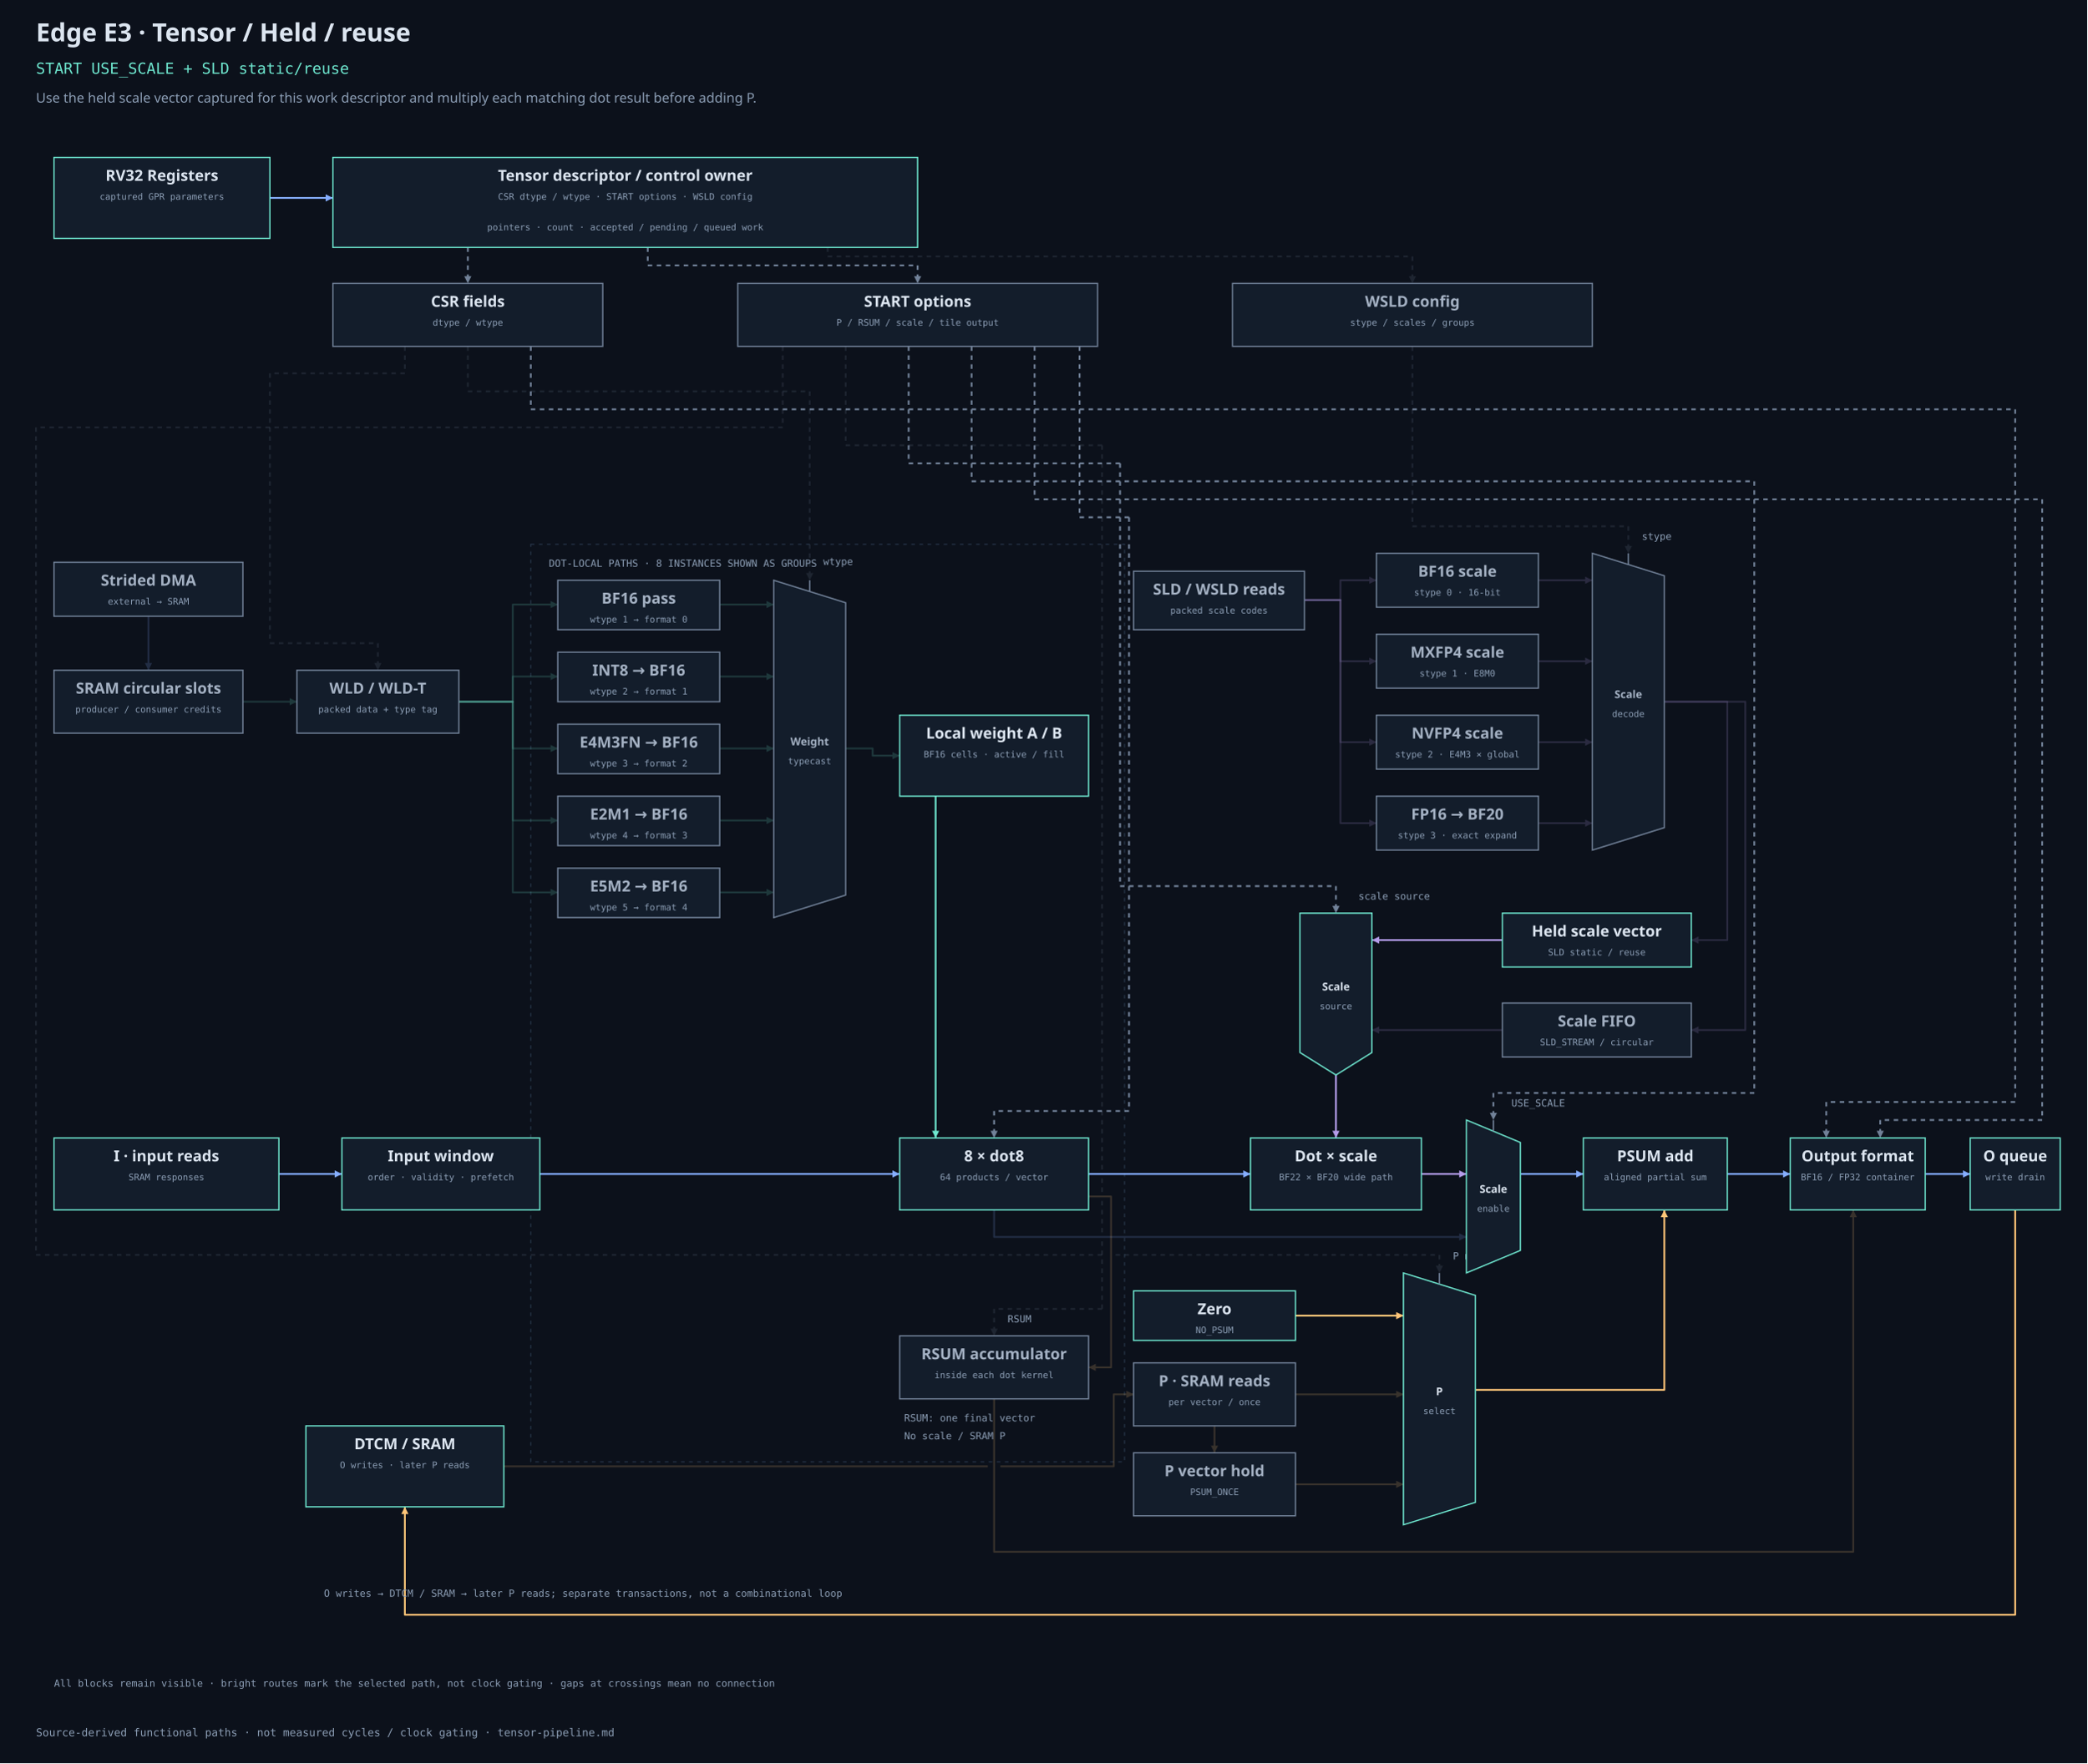
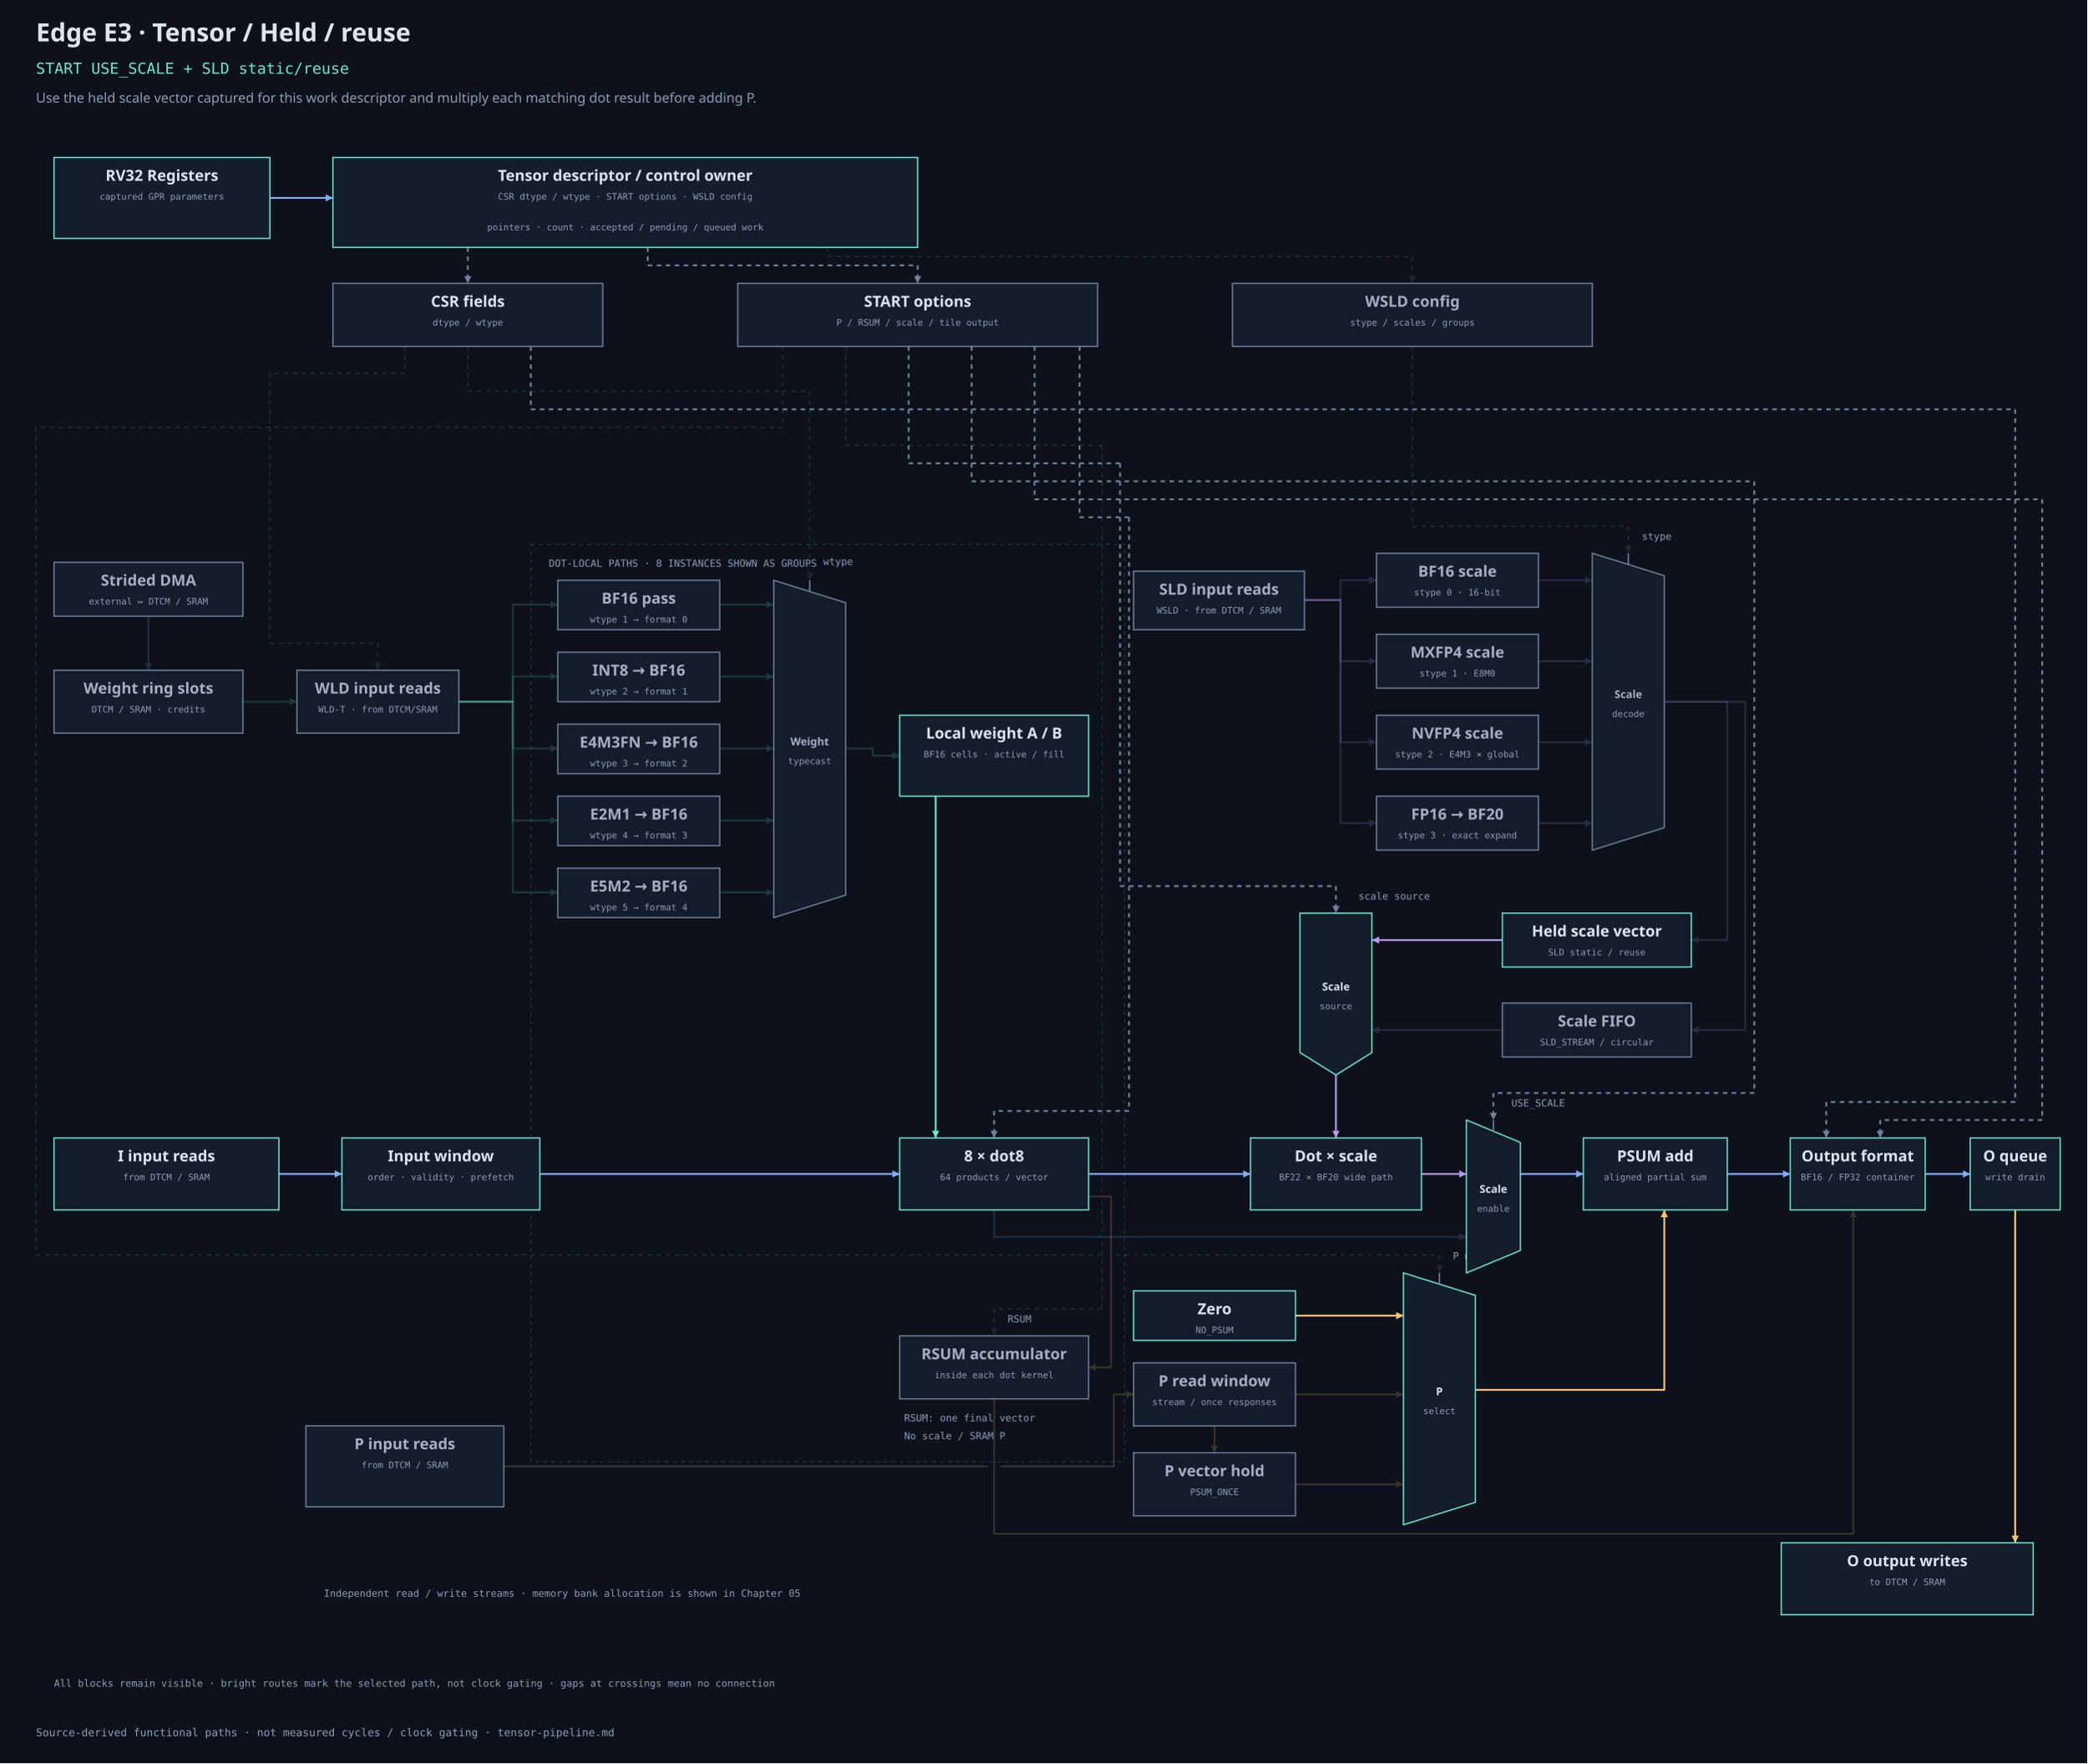
<svg xmlns="http://www.w3.org/2000/svg" width="2320" height="1960" viewBox="0 0 2320 1960">
  <rect width="2320" height="1960" fill="#0c111b" />
  <text x="40" y="46" fill="#dce5f0" font-family="sans-serif" font-size="28" font-weight="700">Edge E3 · Tensor / Held / reuse</text>
  <text x="40" y="82" fill="#6ee7cf" font-family="monospace" font-size="17">START USE_SCALE + SLD static/reuse</text>
  <text x="40" y="114" fill="#8c9eb5" font-family="sans-serif" font-size="15">Use the held scale vector captured for this work descriptor and multiply each matching dot result before adding P.</text>
  <svg x="20" y="135" width="2280" height="1760" viewBox="0 0 2280 1760" role="img" aria-labelledby="tensor-svg-title tensor-svg-desc">
    <style>.tensor-bg{fill:var(--bg,#0c111b)}.tensor-memory{fill:none;stroke:var(--rule,#29394e);stroke-dasharray:4 5}.tensor-title{font:600 17px sans-serif;fill:var(--ink,#dce5f0)}.tensor-sub{font:10px monospace;fill:var(--muted,#8c9eb5)}.tensor-caption{font:11px monospace;fill:var(--muted,#8c9eb5)}.tensor-box{fill:var(--panel,#131d2b);stroke:var(--ink,#dce5f0);stroke-width:1.4}.tensor-wire{fill:none;stroke-width:2;stroke-linejoin:round}.tensor-data{stroke:#85adff}.tensor-weight{stroke:#6ee7cf}.tensor-psum{stroke:#ffc578}.tensor-optional{stroke:#b39be8}.tensor-control{stroke:#718198;stroke-dasharray:5 5}.tensor-arrow-data{fill:#85adff}.tensor-arrow-weight{fill:#6ee7cf}.tensor-arrow-psum{fill:#ffc578}.tensor-arrow-optional{fill:#b39be8}.tensor-arrow-control{fill:#718198}[data-tensor-node]{opacity:1}[data-tensor-path]{opacity:.18}[data-tensor-path].is-active{opacity:1}[data-tensor-node]:not(.is-active) .tensor-box{stroke:var(--muted,#718198)}[data-tensor-node]:not(.is-active) .tensor-title{fill:var(--muted,#a4b1c3)}[data-tensor-node]:not(.is-active) .tensor-sub{fill:var(--muted,#8c9eb5)}.tensor-mux-title{font-size:12px}.tensor-control-source .tensor-box{stroke:#718198!important}.tensor-control-port{stroke:#718198;stroke-width:1.5;fill:none}.is-active .tensor-box{stroke:#6ee7cf}</style>
    <defs>
      <marker id="tensor-arrow-data" viewBox="0 0 8 8" refX="8" refY="4" markerWidth="8" markerHeight="8" markerUnits="userSpaceOnUse" orient="auto">
        <path d="M0 0L8 4L0 8Z" class="tensor-arrow-data" />
      </marker>
      <marker id="tensor-arrow-weight" viewBox="0 0 8 8" refX="8" refY="4" markerWidth="8" markerHeight="8" markerUnits="userSpaceOnUse" orient="auto">
        <path d="M0 0L8 4L0 8Z" class="tensor-arrow-weight" />
      </marker>
      <marker id="tensor-arrow-psum" viewBox="0 0 8 8" refX="8" refY="4" markerWidth="8" markerHeight="8" markerUnits="userSpaceOnUse" orient="auto">
        <path d="M0 0L8 4L0 8Z" class="tensor-arrow-psum" />
      </marker>
      <marker id="tensor-arrow-optional" viewBox="0 0 8 8" refX="8" refY="4" markerWidth="8" markerHeight="8" markerUnits="userSpaceOnUse" orient="auto">
        <path d="M0 0L8 4L0 8Z" class="tensor-arrow-optional" />
      </marker>
      <marker id="tensor-arrow-control" viewBox="0 0 8 8" refX="8" refY="4" markerWidth="8" markerHeight="8" markerUnits="userSpaceOnUse" orient="auto">
        <path d="M0 0L8 4L0 8Z" class="tensor-arrow-control" />
      </marker>
    </defs>
    <rect class="tensor-bg" width="2280" height="1760" />
    <rect class="tensor-memory" x="570" y="470" width="660" height="1020" />
    <text class="tensor-caption" x="590" y="495">DOT-LOCAL PATHS · 8 INSTANCES SHOWN AS GROUPS</text>
    <text class="tensor-caption" x="895" y="493">wtype</text>
    <text class="tensor-caption" x="1805" y="465">stype</text>
    <text class="tensor-caption" x="1660" y="1095">USE_SCALE</text>
    <text class="tensor-caption" x="1490" y="865">scale source</text>
    <text class="tensor-caption" x="1595" y="1265">P mode</text>
    <text class="tensor-caption" x="1100" y="1335">RSUM</text>
    <path data-tensor-path="gpr-owner" class="tensor-wire tensor-data is-active" d="M280 85H350" marker-end="url(#tensor-arrow-data)" />
    <g data-tensor-path="ctrl-wld" class="tensor-wire tensor-control ">
      <path d="M430 250L430 280M430 280L280 280M280 280L280 580M280 580L400 580M400 580L400 610" />
      <path d="M400 602L400 610" marker-end="url(#tensor-arrow-control)" />
    </g>
    <g data-tensor-path="ctrl-weight" class="tensor-wire tensor-control ">
      <path d="M500 250L500 300M500 300L880 300M880 300L880 510" />
      <path d="M880 502L880 510" marker-end="url(#tensor-arrow-control)" />
    </g>
    <g data-tensor-path="ctrl-psum" class="tensor-wire tensor-control ">
      <path d="M850 250L850 340M850 340L20 340M20 340L20 1260M20 1260L1210 1260M1220 1260L1580 1260M1580 1260L1580 1280" />
      <path d="M1580 1272L1580 1280" marker-end="url(#tensor-arrow-control)" />
    </g>
    <g data-tensor-path="ctrl-rsum" class="tensor-wire tensor-control ">
      <path d="M920 250L920 360M920 360L1205 360M1205 360L1205 1165M1205 1175L1205 1190M1205 1200L1205 1235M1205 1245L1205 1320M1205 1320L1085 1320M1085 1320L1085 1350" />
      <path d="M1085 1342L1085 1350" marker-end="url(#tensor-arrow-control)" />
    </g>
    <g data-tensor-path="ctrl-scale" class="tensor-wire tensor-control is-active">
      <path d="M990 250L990 380M990 380L1225 380M1225 380L1225 850M1225 850L1465 850M1465 850L1465 880" />
      <path d="M1465 872L1465 880" marker-end="url(#tensor-arrow-control)" />
    </g>
    <g data-tensor-path="ctrl-enable" class="tensor-wire tensor-control is-active">
      <path d="M1060 250L1060 400M1060 400L1930 400M1930 400L1930 1080M1930 1080L1640 1080M1640 1080L1640 1110" />
      <path d="M1640 1102L1640 1110" marker-end="url(#tensor-arrow-control)" />
    </g>
    <g data-tensor-path="ctrl-stype" class="tensor-wire tensor-control ">
      <path d="M1550 250L1550 450M1550 450L1790 450M1790 450L1790 480" />
      <path d="M1790 472L1790 480" marker-end="url(#tensor-arrow-control)" />
    </g>
    <g data-tensor-path="ctrl-format" class="tensor-wire tensor-control is-active">
      <path d="M570 250L570 320M570 320L2220 320M2220 320L2220 1090M2220 1090L2010 1090M2010 1090L2010 1130" />
      <path d="M2010 1122L2010 1130" marker-end="url(#tensor-arrow-control)" />
    </g>
    <g data-tensor-path="owner-dot" class="tensor-wire tensor-control is-active">
      <path d="M1180 250L1180 440M1180 440L1235 440M1235 440L1235 1100M1235 1100L1085 1100M1085 1100L1085 1130" />
      <path d="M1085 1122L1085 1130" marker-end="url(#tensor-arrow-control)" />
    </g>
    <path data-tensor-path="dma-ring" class="tensor-wire tensor-data " d="M145 550L145 610" marker-end="url(#tensor-arrow-data)" />
    <path data-tensor-path="ring-wld" class="tensor-wire tensor-weight " d="M250 645L310 645" marker-end="url(#tensor-arrow-weight)" />
    <path data-tensor-path="weights" class="tensor-wire tensor-weight is-active" d="M1020 750L1020 1130" marker-end="url(#tensor-arrow-weight)" />
    <path data-tensor-path="input-window" class="tensor-wire tensor-data is-active" d="M290 1170L360 1170" marker-end="url(#tensor-arrow-data)" />
    <path data-tensor-path="window-dot" class="tensor-wire tensor-data is-active" d="M580 1170L980 1170" marker-end="url(#tensor-arrow-data)" />
    <path data-tensor-path="dot-post" class="tensor-wire tensor-data is-active" d="M1190 1170L1370 1170" marker-end="url(#tensor-arrow-data)" />
    <path data-tensor-path="scale-product" class="tensor-wire tensor-optional is-active" d="M1560 1170L1610 1170" marker-end="url(#tensor-arrow-optional)" />
    <path data-tensor-path="scale-bypass" class="tensor-wire tensor-data " d="M1085 1210L1085 1240L1610 1240" marker-end="url(#tensor-arrow-data)" />
    <path data-tensor-path="scaled-to-post" class="tensor-wire tensor-data is-active" d="M1670 1170L1740 1170" marker-end="url(#tensor-arrow-data)" />
    <path data-tensor-path="post-output" class="tensor-wire tensor-data is-active" d="M1900 1170L1970 1170" marker-end="url(#tensor-arrow-data)" />
    <path data-tensor-path="format-output" class="tensor-wire tensor-data is-active" d="M2120 1170L2170 1170" marker-end="url(#tensor-arrow-data)" />
    <path data-tensor-path="rsum-merge" class="tensor-wire tensor-psum " d="M1190 1195L1215 1195L1215 1385L1190 1385" marker-end="url(#tensor-arrow-psum)" />
-     <path data-tensor-path="rsum-output" class="tensor-wire tensor-psum " d="M1085 1420L1085 1590L2040 1590L2040 1210" marker-end="url(#tensor-arrow-psum)" />
+     <path data-tensor-path="rsum-output" class="tensor-wire tensor-psum " d="M1085 1420L1085 1570L2040 1570L2040 1210" marker-end="url(#tensor-arrow-psum)" />
    <path data-tensor-path="static-scale" class="tensor-wire tensor-optional is-active" d="M1650 910L1505 910" marker-end="url(#tensor-arrow-optional)" />
    <path data-tensor-path="stream-scale" class="tensor-wire tensor-optional " d="M1650 1010L1505 1010" marker-end="url(#tensor-arrow-optional)" />
    <path data-tensor-path="scale" class="tensor-wire tensor-optional is-active" d="M1465 1060L1465 1130" marker-end="url(#tensor-arrow-optional)" />
    <path data-tensor-path="sld-static" class="tensor-wire tensor-optional " d="M1830 645L1900 645L1900 910L1860 910" marker-end="url(#tensor-arrow-optional)" />
    <path data-tensor-path="sld-stream" class="tensor-wire tensor-optional " d="M1830 645L1920 645L1920 1010L1860 1010" marker-end="url(#tensor-arrow-optional)" />
    <path data-tensor-path="zero-p" class="tensor-wire tensor-psum is-active" d="M1420 1327.5L1540 1327.5" marker-end="url(#tensor-arrow-psum)" />
    <path data-tensor-path="read-hold" class="tensor-wire tensor-psum " d="M1330 1450L1330 1480" marker-end="url(#tensor-arrow-psum)" />
    <path data-tensor-path="hold-p" class="tensor-wire tensor-psum " d="M1420 1515L1540 1515" marker-end="url(#tensor-arrow-psum)" />
    <path data-tensor-path="stream-p" class="tensor-wire tensor-psum " d="M1420 1415L1540 1415" marker-end="url(#tensor-arrow-psum)" />
    <path data-tensor-path="psum-post" class="tensor-wire tensor-psum is-active" d="M1620 1410L1830 1410L1830 1210" marker-end="url(#tensor-arrow-psum)" />
-     <path data-tensor-path="writeback" class="tensor-wire tensor-psum is-active" d="M2220 1210L2220 1660L430 1660L430 1540" marker-end="url(#tensor-arrow-psum)" />
-     <g data-tensor-path="sram-psum" class="tensor-wire tensor-psum ">
+     <path data-tensor-path="writeback" class="tensor-wire tensor-psum is-active" d="M2220 1210L2220 1580" marker-end="url(#tensor-arrow-psum)" />
+     <g data-tensor-path="p-read-window" class="tensor-wire tensor-psum ">
      <path d="M540 1495L1078 1495M1092 1495L1218 1495L1218 1415L1240 1415" />
      <path d="M1232 1415H1240" marker-end="url(#tensor-arrow-psum)" />
    </g>
    <path data-tensor-path="wld-bf16" class="tensor-wire tensor-weight " d="M490 645L550 645L550 537L600 537" marker-end="url(#tensor-arrow-weight)" />
    <path data-tensor-path="cast-bf16" class="tensor-wire tensor-weight " d="M780 537L840 537" marker-end="url(#tensor-arrow-weight)" />
    <path data-tensor-path="wld-int8" class="tensor-wire tensor-weight " d="M490 645L550 645L550 617L600 617" marker-end="url(#tensor-arrow-weight)" />
    <path data-tensor-path="cast-int8" class="tensor-wire tensor-weight " d="M780 617L840 617" marker-end="url(#tensor-arrow-weight)" />
    <path data-tensor-path="wld-e4m3" class="tensor-wire tensor-weight " d="M490 645L550 645L550 697L600 697" marker-end="url(#tensor-arrow-weight)" />
    <path data-tensor-path="cast-e4m3" class="tensor-wire tensor-weight " d="M780 697L840 697" marker-end="url(#tensor-arrow-weight)" />
    <path data-tensor-path="wld-fp4" class="tensor-wire tensor-weight " d="M490 645L550 645L550 777L600 777" marker-end="url(#tensor-arrow-weight)" />
    <path data-tensor-path="cast-fp4" class="tensor-wire tensor-weight " d="M780 777L840 777" marker-end="url(#tensor-arrow-weight)" />
    <path data-tensor-path="wld-e5m2" class="tensor-wire tensor-weight " d="M490 645L550 645L550 857L600 857" marker-end="url(#tensor-arrow-weight)" />
    <path data-tensor-path="cast-e5m2" class="tensor-wire tensor-weight " d="M780 857L840 857" marker-end="url(#tensor-arrow-weight)" />
    <path data-tensor-path="wld-banks" class="tensor-wire tensor-weight " d="M920 697L950 697L950 705L980 705" marker-end="url(#tensor-arrow-weight)" />
    <path data-tensor-path="sld-bf16" class="tensor-wire tensor-optional " d="M1430 532L1470 532L1470 510L1510 510" marker-end="url(#tensor-arrow-optional)" />
    <path data-tensor-path="decode-bf16" class="tensor-wire tensor-optional " d="M1690 510L1750 510" marker-end="url(#tensor-arrow-optional)" />
    <path data-tensor-path="sld-mx" class="tensor-wire tensor-optional " d="M1430 532L1470 532L1470 600L1510 600" marker-end="url(#tensor-arrow-optional)" />
    <path data-tensor-path="decode-mx" class="tensor-wire tensor-optional " d="M1690 600L1750 600" marker-end="url(#tensor-arrow-optional)" />
    <path data-tensor-path="sld-nv" class="tensor-wire tensor-optional " d="M1430 532L1470 532L1470 690L1510 690" marker-end="url(#tensor-arrow-optional)" />
    <path data-tensor-path="decode-nv" class="tensor-wire tensor-optional " d="M1690 690L1750 690" marker-end="url(#tensor-arrow-optional)" />
    <path data-tensor-path="sld-fp16" class="tensor-wire tensor-optional " d="M1430 532L1470 532L1470 780L1510 780" marker-end="url(#tensor-arrow-optional)" />
    <path data-tensor-path="decode-fp16" class="tensor-wire tensor-optional " d="M1690 780L1750 780" marker-end="url(#tensor-arrow-optional)" />
    <g data-tensor-path="owner-csr" class="tensor-wire tensor-control is-active">
      <path d="M500 140L500 180" />
      <path d="M500 172L500 180" marker-end="url(#tensor-arrow-control)" />
    </g>
    <g data-tensor-path="owner-start" class="tensor-wire tensor-control is-active">
      <path d="M700 140L700 160M700 160L1000 160M1000 160L1000 180" />
      <path d="M1000 172L1000 180" marker-end="url(#tensor-arrow-control)" />
    </g>
    <g data-tensor-path="owner-wsld" class="tensor-wire tensor-control ">
      <path d="M900 140L900 150M900 150L1550 150M1550 150L1550 180" />
      <path d="M1550 172L1550 180" marker-end="url(#tensor-arrow-control)" />
    </g>
    <g data-tensor-path="ctrl-tile-format" class="tensor-wire tensor-control is-active">
      <path d="M1130 250L1130 420M1130 420L2250 420M2250 420L2250 1110M2250 1110L2070 1110M2070 1110L2070 1130" />
      <path d="M2070 1122L2070 1130" marker-end="url(#tensor-arrow-control)" />
    </g>
    <g data-tensor-node="gpr" class="is-active " role="button" tabindex="0" aria-label="RV32 Registers: explore this path">
      <rect class="tensor-box" x="40" y="40" width="240" height="90" />
      <text class="tensor-title " x="160" y="66" text-anchor="middle">RV32 Registers</text>
      <text class="tensor-sub" x="160" y="87" text-anchor="middle">captured GPR parameters</text>
    </g>
    <g data-tensor-node="owner" class="is-active " role="button" tabindex="0" aria-label="Tensor descriptor / control owner: explore this path">
      <rect class="tensor-box" x="350" y="40" width="650" height="100" />
      <text class="tensor-title " x="675" y="66" text-anchor="middle">Tensor descriptor / control owner</text>
      <text class="tensor-sub" x="675" y="87" text-anchor="middle">CSR dtype / wtype · START options · WSLD config</text>
      <text class="tensor-sub" x="675" y="121" text-anchor="middle">pointers · count · accepted / pending / queued work</text>
    </g>
    <g data-tensor-node="dma" class=" " role="button" tabindex="0" aria-label="Strided DMA: explore this path">
      <rect class="tensor-box" x="40" y="490" width="210" height="60" />
      <text class="tensor-title " x="145" y="516" text-anchor="middle">Strided DMA</text>
-       <text class="tensor-sub" x="145" y="537" text-anchor="middle">external → SRAM</text>
-     </g>
-     <g data-tensor-node="ring" class=" " role="button" tabindex="0" aria-label="SRAM circular slots: explore this path">
+       <text class="tensor-sub" x="145" y="537" text-anchor="middle">external ↔ DTCM / SRAM</text>
+     </g>
+     <g data-tensor-node="ring" class=" " role="button" tabindex="0" aria-label="Weight ring slots: explore this path">
      <rect class="tensor-box" x="40" y="610" width="210" height="70" />
-       <text class="tensor-title " x="145" y="636" text-anchor="middle">SRAM circular slots</text>
-       <text class="tensor-sub" x="145" y="657" text-anchor="middle">producer / consumer credits</text>
-     </g>
-     <g data-tensor-node="wld" class=" " role="button" tabindex="0" aria-label="WLD / WLD-T: explore this path">
+       <text class="tensor-title " x="145" y="636" text-anchor="middle">Weight ring slots</text>
+       <text class="tensor-sub" x="145" y="657" text-anchor="middle">DTCM / SRAM · credits</text>
+     </g>
+     <g data-tensor-node="wld" class=" " role="button" tabindex="0" aria-label="WLD input reads: explore this path">
      <rect class="tensor-box" x="310" y="610" width="180" height="70" />
-       <text class="tensor-title " x="400" y="636" text-anchor="middle">WLD / WLD-T</text>
-       <text class="tensor-sub" x="400" y="657" text-anchor="middle">packed data + type tag</text>
+       <text class="tensor-title " x="400" y="636" text-anchor="middle">WLD input reads</text>
+       <text class="tensor-sub" x="400" y="657" text-anchor="middle">WLD-T · from DTCM/SRAM</text>
    </g>
    <g data-tensor-node="w-bf16" class=" " role="button" tabindex="0" aria-label="BF16 pass: explore this path">
      <rect class="tensor-box" x="600" y="510" width="180" height="55" />
      <text class="tensor-title " x="690" y="536" text-anchor="middle">BF16 pass</text>
      <text class="tensor-sub" x="690" y="557" text-anchor="middle">wtype 1 → format 0</text>
    </g>
    <g data-tensor-node="w-int8" class=" " role="button" tabindex="0" aria-label="INT8 → BF16: explore this path">
      <rect class="tensor-box" x="600" y="590" width="180" height="55" />
      <text class="tensor-title " x="690" y="616" text-anchor="middle">INT8 → BF16</text>
      <text class="tensor-sub" x="690" y="637" text-anchor="middle">wtype 2 → format 1</text>
    </g>
    <g data-tensor-node="w-e4m3" class=" " role="button" tabindex="0" aria-label="E4M3FN → BF16: explore this path">
      <rect class="tensor-box" x="600" y="670" width="180" height="55" />
      <text class="tensor-title " x="690" y="696" text-anchor="middle">E4M3FN → BF16</text>
      <text class="tensor-sub" x="690" y="717" text-anchor="middle">wtype 3 → format 2</text>
    </g>
    <g data-tensor-node="w-fp4" class=" " role="button" tabindex="0" aria-label="E2M1 → BF16: explore this path">
      <rect class="tensor-box" x="600" y="750" width="180" height="55" />
      <text class="tensor-title " x="690" y="776" text-anchor="middle">E2M1 → BF16</text>
      <text class="tensor-sub" x="690" y="797" text-anchor="middle">wtype 4 → format 3</text>
    </g>
    <g data-tensor-node="w-e5m2" class=" " role="button" tabindex="0" aria-label="E5M2 → BF16: explore this path">
      <rect class="tensor-box" x="600" y="830" width="180" height="55" />
      <text class="tensor-title " x="690" y="856" text-anchor="middle">E5M2 → BF16</text>
      <text class="tensor-sub" x="690" y="877" text-anchor="middle">wtype 5 → format 4</text>
    </g>
    <g data-tensor-node="wselect" class=" " role="button" tabindex="0" aria-label="Weight: explore this path">
      <path class="tensor-box" d="M840 510L920 535V860L840 885Z" />
      <path class="tensor-control-port" d="M880 510V522.5" />
      <text class="tensor-title tensor-mux-title" x="880" y="693.5" text-anchor="middle">Weight</text>
      <text class="tensor-sub" x="880" y="714.5" text-anchor="middle">typecast</text>
    </g>
    <g data-tensor-node="banks" class="is-active " role="button" tabindex="0" aria-label="Local weight A / B: explore this path">
      <rect class="tensor-box" x="980" y="660" width="210" height="90" />
      <text class="tensor-title " x="1085" y="686" text-anchor="middle">Local weight A / B</text>
      <text class="tensor-sub" x="1085" y="707" text-anchor="middle">BF16 cells · active / fill</text>
    </g>
-     <g data-tensor-node="input" class="is-active " role="button" tabindex="0" aria-label="I · input reads: explore this path">
+     <g data-tensor-node="input" class="is-active " role="button" tabindex="0" aria-label="I input reads: explore this path">
      <rect class="tensor-box" x="40" y="1130" width="250" height="80" />
-       <text class="tensor-title " x="165" y="1156" text-anchor="middle">I · input reads</text>
-       <text class="tensor-sub" x="165" y="1177" text-anchor="middle">SRAM responses</text>
+       <text class="tensor-title " x="165" y="1156" text-anchor="middle">I input reads</text>
+       <text class="tensor-sub" x="165" y="1177" text-anchor="middle">from DTCM / SRAM</text>
    </g>
    <g data-tensor-node="window" class="is-active " role="button" tabindex="0" aria-label="Input window: explore this path">
      <rect class="tensor-box" x="360" y="1130" width="220" height="80" />
      <text class="tensor-title " x="470" y="1156" text-anchor="middle">Input window</text>
      <text class="tensor-sub" x="470" y="1177" text-anchor="middle">order · validity · prefetch</text>
    </g>
    <g data-tensor-node="dot" class="is-active " role="button" tabindex="0" aria-label="8 × dot8: explore this path">
      <rect class="tensor-box" x="980" y="1130" width="210" height="80" />
      <text class="tensor-title " x="1085" y="1156" text-anchor="middle">8 × dot8</text>
      <text class="tensor-sub" x="1085" y="1177" text-anchor="middle">64 products / vector</text>
    </g>
    <g data-tensor-node="rsum" class=" " role="button" tabindex="0" aria-label="RSUM accumulator: explore this path">
      <rect class="tensor-box" x="980" y="1350" width="210" height="70" />
      <text class="tensor-title " x="1085" y="1376" text-anchor="middle">RSUM accumulator</text>
      <text class="tensor-sub" x="1085" y="1397" text-anchor="middle">inside each dot kernel</text>
    </g>
-     <g data-tensor-node="sld" class=" " role="button" tabindex="0" aria-label="SLD / WSLD reads: explore this path">
+     <g data-tensor-node="sld" class=" " role="button" tabindex="0" aria-label="SLD input reads: explore this path">
      <rect class="tensor-box" x="1240" y="500" width="190" height="65" />
-       <text class="tensor-title " x="1335" y="526" text-anchor="middle">SLD / WSLD reads</text>
-       <text class="tensor-sub" x="1335" y="547" text-anchor="middle">packed scale codes</text>
+       <text class="tensor-title " x="1335" y="526" text-anchor="middle">SLD input reads</text>
+       <text class="tensor-sub" x="1335" y="547" text-anchor="middle">WSLD · from DTCM / SRAM</text>
    </g>
    <g data-tensor-node="s-bf16" class=" " role="button" tabindex="0" aria-label="BF16 scale: explore this path">
      <rect class="tensor-box" x="1510" y="480" width="180" height="60" />
      <text class="tensor-title " x="1600" y="506" text-anchor="middle">BF16 scale</text>
      <text class="tensor-sub" x="1600" y="527" text-anchor="middle">stype 0 · 16-bit</text>
    </g>
    <g data-tensor-node="s-mx" class=" " role="button" tabindex="0" aria-label="MXFP4 scale: explore this path">
      <rect class="tensor-box" x="1510" y="570" width="180" height="60" />
      <text class="tensor-title " x="1600" y="596" text-anchor="middle">MXFP4 scale</text>
      <text class="tensor-sub" x="1600" y="617" text-anchor="middle">stype 1 · E8M0</text>
    </g>
    <g data-tensor-node="s-nv" class=" " role="button" tabindex="0" aria-label="NVFP4 scale: explore this path">
      <rect class="tensor-box" x="1510" y="660" width="180" height="60" />
      <text class="tensor-title " x="1600" y="686" text-anchor="middle">NVFP4 scale</text>
      <text class="tensor-sub" x="1600" y="707" text-anchor="middle">stype 2 · E4M3 × global</text>
    </g>
    <g data-tensor-node="s-fp16" class=" " role="button" tabindex="0" aria-label="FP16 → BF20: explore this path">
      <rect class="tensor-box" x="1510" y="750" width="180" height="60" />
      <text class="tensor-title " x="1600" y="776" text-anchor="middle">FP16 → BF20</text>
      <text class="tensor-sub" x="1600" y="797" text-anchor="middle">stype 3 · exact expand</text>
    </g>
    <g data-tensor-node="stype" class=" " role="button" tabindex="0" aria-label="Scale: explore this path">
      <path class="tensor-box" d="M1750 480L1830 505V785L1750 810Z" />
      <path class="tensor-control-port" d="M1790 480V492.5" />
      <text class="tensor-title tensor-mux-title" x="1790" y="641" text-anchor="middle">Scale</text>
      <text class="tensor-sub" x="1790" y="662" text-anchor="middle">decode</text>
    </g>
    <g data-tensor-node="scale-hold" class="is-active " role="button" tabindex="0" aria-label="Held scale vector: explore this path">
      <rect class="tensor-box" x="1650" y="880" width="210" height="60" />
      <text class="tensor-title " x="1755" y="906" text-anchor="middle">Held scale vector</text>
      <text class="tensor-sub" x="1755" y="927" text-anchor="middle">SLD static / reuse</text>
    </g>
    <g data-tensor-node="scale-fifo" class=" " role="button" tabindex="0" aria-label="Scale FIFO: explore this path">
      <rect class="tensor-box" x="1650" y="980" width="210" height="60" />
      <text class="tensor-title " x="1755" y="1006" text-anchor="middle">Scale FIFO</text>
      <text class="tensor-sub" x="1755" y="1027" text-anchor="middle">SLD_STREAM / circular</text>
    </g>
    <g data-tensor-node="scale-source" class="is-active " role="button" tabindex="0" aria-label="Scale: explore this path">
      <path class="tensor-box" d="M1425 880H1505V1035L1465 1060L1425 1035Z" />
      <text class="tensor-title tensor-mux-title" x="1465" y="966" text-anchor="middle">Scale</text>
      <text class="tensor-sub" x="1465" y="987" text-anchor="middle">source</text>
    </g>
    <g data-tensor-node="scale-mul" class="is-active " role="button" tabindex="0" aria-label="Dot × scale: explore this path">
      <rect class="tensor-box" x="1370" y="1130" width="190" height="80" />
      <text class="tensor-title " x="1465" y="1156" text-anchor="middle">Dot × scale</text>
      <text class="tensor-sub" x="1465" y="1177" text-anchor="middle">BF22 × BF20 wide path</text>
    </g>
    <g data-tensor-node="scale-select" class="is-active " role="button" tabindex="0" aria-label="Scale: explore this path">
      <path class="tensor-box" d="M1610 1110L1670 1135V1255L1610 1280Z" />
      <path class="tensor-control-port" d="M1640 1110V1122.5" />
      <text class="tensor-title tensor-mux-title" x="1640" y="1191" text-anchor="middle">Scale</text>
      <text class="tensor-sub" x="1640" y="1212" text-anchor="middle">enable</text>
    </g>
    <g data-tensor-node="post" class="is-active " role="button" tabindex="0" aria-label="PSUM add: explore this path">
      <rect class="tensor-box" x="1740" y="1130" width="160" height="80" />
      <text class="tensor-title " x="1820" y="1156" text-anchor="middle">PSUM add</text>
      <text class="tensor-sub" x="1820" y="1177" text-anchor="middle">aligned partial sum</text>
    </g>
-     <g data-tensor-node="psum" class=" " role="button" tabindex="0" aria-label="P · SRAM reads: explore this path">
+     <g data-tensor-node="psum" class=" " role="button" tabindex="0" aria-label="P read window: explore this path">
      <rect class="tensor-box" x="1240" y="1380" width="180" height="70" />
-       <text class="tensor-title " x="1330" y="1406" text-anchor="middle">P · SRAM reads</text>
-       <text class="tensor-sub" x="1330" y="1427" text-anchor="middle">per vector / once</text>
-     </g>
-     <g data-tensor-node="psum-memory" class="is-active " role="button" tabindex="0" aria-label="DTCM / SRAM: explore this path">
+       <text class="tensor-title " x="1330" y="1406" text-anchor="middle">P read window</text>
+       <text class="tensor-sub" x="1330" y="1427" text-anchor="middle">stream / once responses</text>
+     </g>
+     <g data-tensor-node="p-input" class=" " role="button" tabindex="0" aria-label="P input reads: explore this path">
      <rect class="tensor-box" x="320" y="1450" width="220" height="90" />
-       <text class="tensor-title " x="430" y="1476" text-anchor="middle">DTCM / SRAM</text>
-       <text class="tensor-sub" x="430" y="1497" text-anchor="middle">O writes · later P reads</text>
+       <text class="tensor-title " x="430" y="1476" text-anchor="middle">P input reads</text>
+       <text class="tensor-sub" x="430" y="1497" text-anchor="middle">from DTCM / SRAM</text>
    </g>
    <g data-tensor-node="zero" class="is-active " role="button" tabindex="0" aria-label="Zero: explore this path">
      <rect class="tensor-box" x="1240" y="1300" width="180" height="55" />
      <text class="tensor-title " x="1330" y="1326" text-anchor="middle">Zero</text>
      <text class="tensor-sub" x="1330" y="1347" text-anchor="middle">NO_PSUM</text>
    </g>
    <g data-tensor-node="psum-hold" class=" " role="button" tabindex="0" aria-label="P vector hold: explore this path">
      <rect class="tensor-box" x="1240" y="1480" width="180" height="70" />
      <text class="tensor-title " x="1330" y="1506" text-anchor="middle">P vector hold</text>
      <text class="tensor-sub" x="1330" y="1527" text-anchor="middle">PSUM_ONCE</text>
    </g>
    <g data-tensor-node="psum-select" class="is-active " role="button" tabindex="0" aria-label="P: explore this path">
      <path class="tensor-box" d="M1540 1280L1620 1305V1535L1540 1560Z" />
      <path class="tensor-control-port" d="M1580 1280V1292.5" />
      <text class="tensor-title tensor-mux-title" x="1580" y="1416" text-anchor="middle">P</text>
      <text class="tensor-sub" x="1580" y="1437" text-anchor="middle">select</text>
    </g>
    <g data-tensor-node="format" class="is-active " role="button" tabindex="0" aria-label="Output format: explore this path">
      <rect class="tensor-box" x="1970" y="1130" width="150" height="80" />
      <text class="tensor-title " x="2045" y="1156" text-anchor="middle">Output format</text>
      <text class="tensor-sub" x="2045" y="1177" text-anchor="middle">BF16 / FP32 container</text>
    </g>
    <g data-tensor-node="output" class="is-active " role="button" tabindex="0" aria-label="O queue: explore this path">
      <rect class="tensor-box" x="2170" y="1130" width="100" height="80" />
      <text class="tensor-title " x="2220" y="1156" text-anchor="middle">O queue</text>
      <text class="tensor-sub" x="2220" y="1177" text-anchor="middle">write drain</text>
    </g>
+     <g data-tensor-node="o-writes" class="is-active " role="button" tabindex="0" aria-label="O output writes: explore this path">
+       <rect class="tensor-box" x="1960" y="1580" width="280" height="80" />
+       <text class="tensor-title " x="2100" y="1606" text-anchor="middle">O output writes</text>
+       <text class="tensor-sub" x="2100" y="1627" text-anchor="middle">to DTCM / SRAM</text>
+     </g>
    <g data-tensor-node="csr-fields" class="is-active tensor-control-source" role="button" tabindex="0" aria-label="CSR fields: explore this path">
      <rect class="tensor-box" x="350" y="180" width="300" height="70" />
      <text class="tensor-title " x="500" y="206" text-anchor="middle">CSR fields</text>
      <text class="tensor-sub" x="500" y="227" text-anchor="middle">dtype / wtype</text>
    </g>
    <g data-tensor-node="start-fields" class="is-active tensor-control-source" role="button" tabindex="0" aria-label="START options: explore this path">
      <rect class="tensor-box" x="800" y="180" width="400" height="70" />
      <text class="tensor-title " x="1000" y="206" text-anchor="middle">START options</text>
      <text class="tensor-sub" x="1000" y="227" text-anchor="middle">P / RSUM / scale / tile output</text>
    </g>
    <g data-tensor-node="wsld-fields" class=" tensor-control-source" role="button" tabindex="0" aria-label="WSLD config: explore this path">
      <rect class="tensor-box" x="1350" y="180" width="400" height="70" />
      <text class="tensor-title " x="1550" y="206" text-anchor="middle">WSLD config</text>
      <text class="tensor-sub" x="1550" y="227" text-anchor="middle">stype / scales / groups</text>
    </g>
    <text class="tensor-caption" x="985" y="1445">RSUM: one final vector</text>
    <text class="tensor-caption" x="985" y="1465">No scale / SRAM P</text>
-     <text class="tensor-caption" x="340" y="1640">O writes → DTCM / SRAM → later P reads; separate transactions, not a combinational loop</text>
+     <text class="tensor-caption" x="340" y="1640">Independent read / write streams · memory bank allocation is shown in Chapter 05</text>
    <text class="tensor-caption" x="40" y="1740">All blocks remain visible · bright routes mark the selected path, not clock gating · gaps at crossings mean no connection</text>
  </svg>
  <text x="40" y="1930" fill="#8c9eb5" font-family="monospace" font-size="12">Source-derived functional paths · not measured cycles / clock gating · tensor-pipeline.md</text>
</svg>
